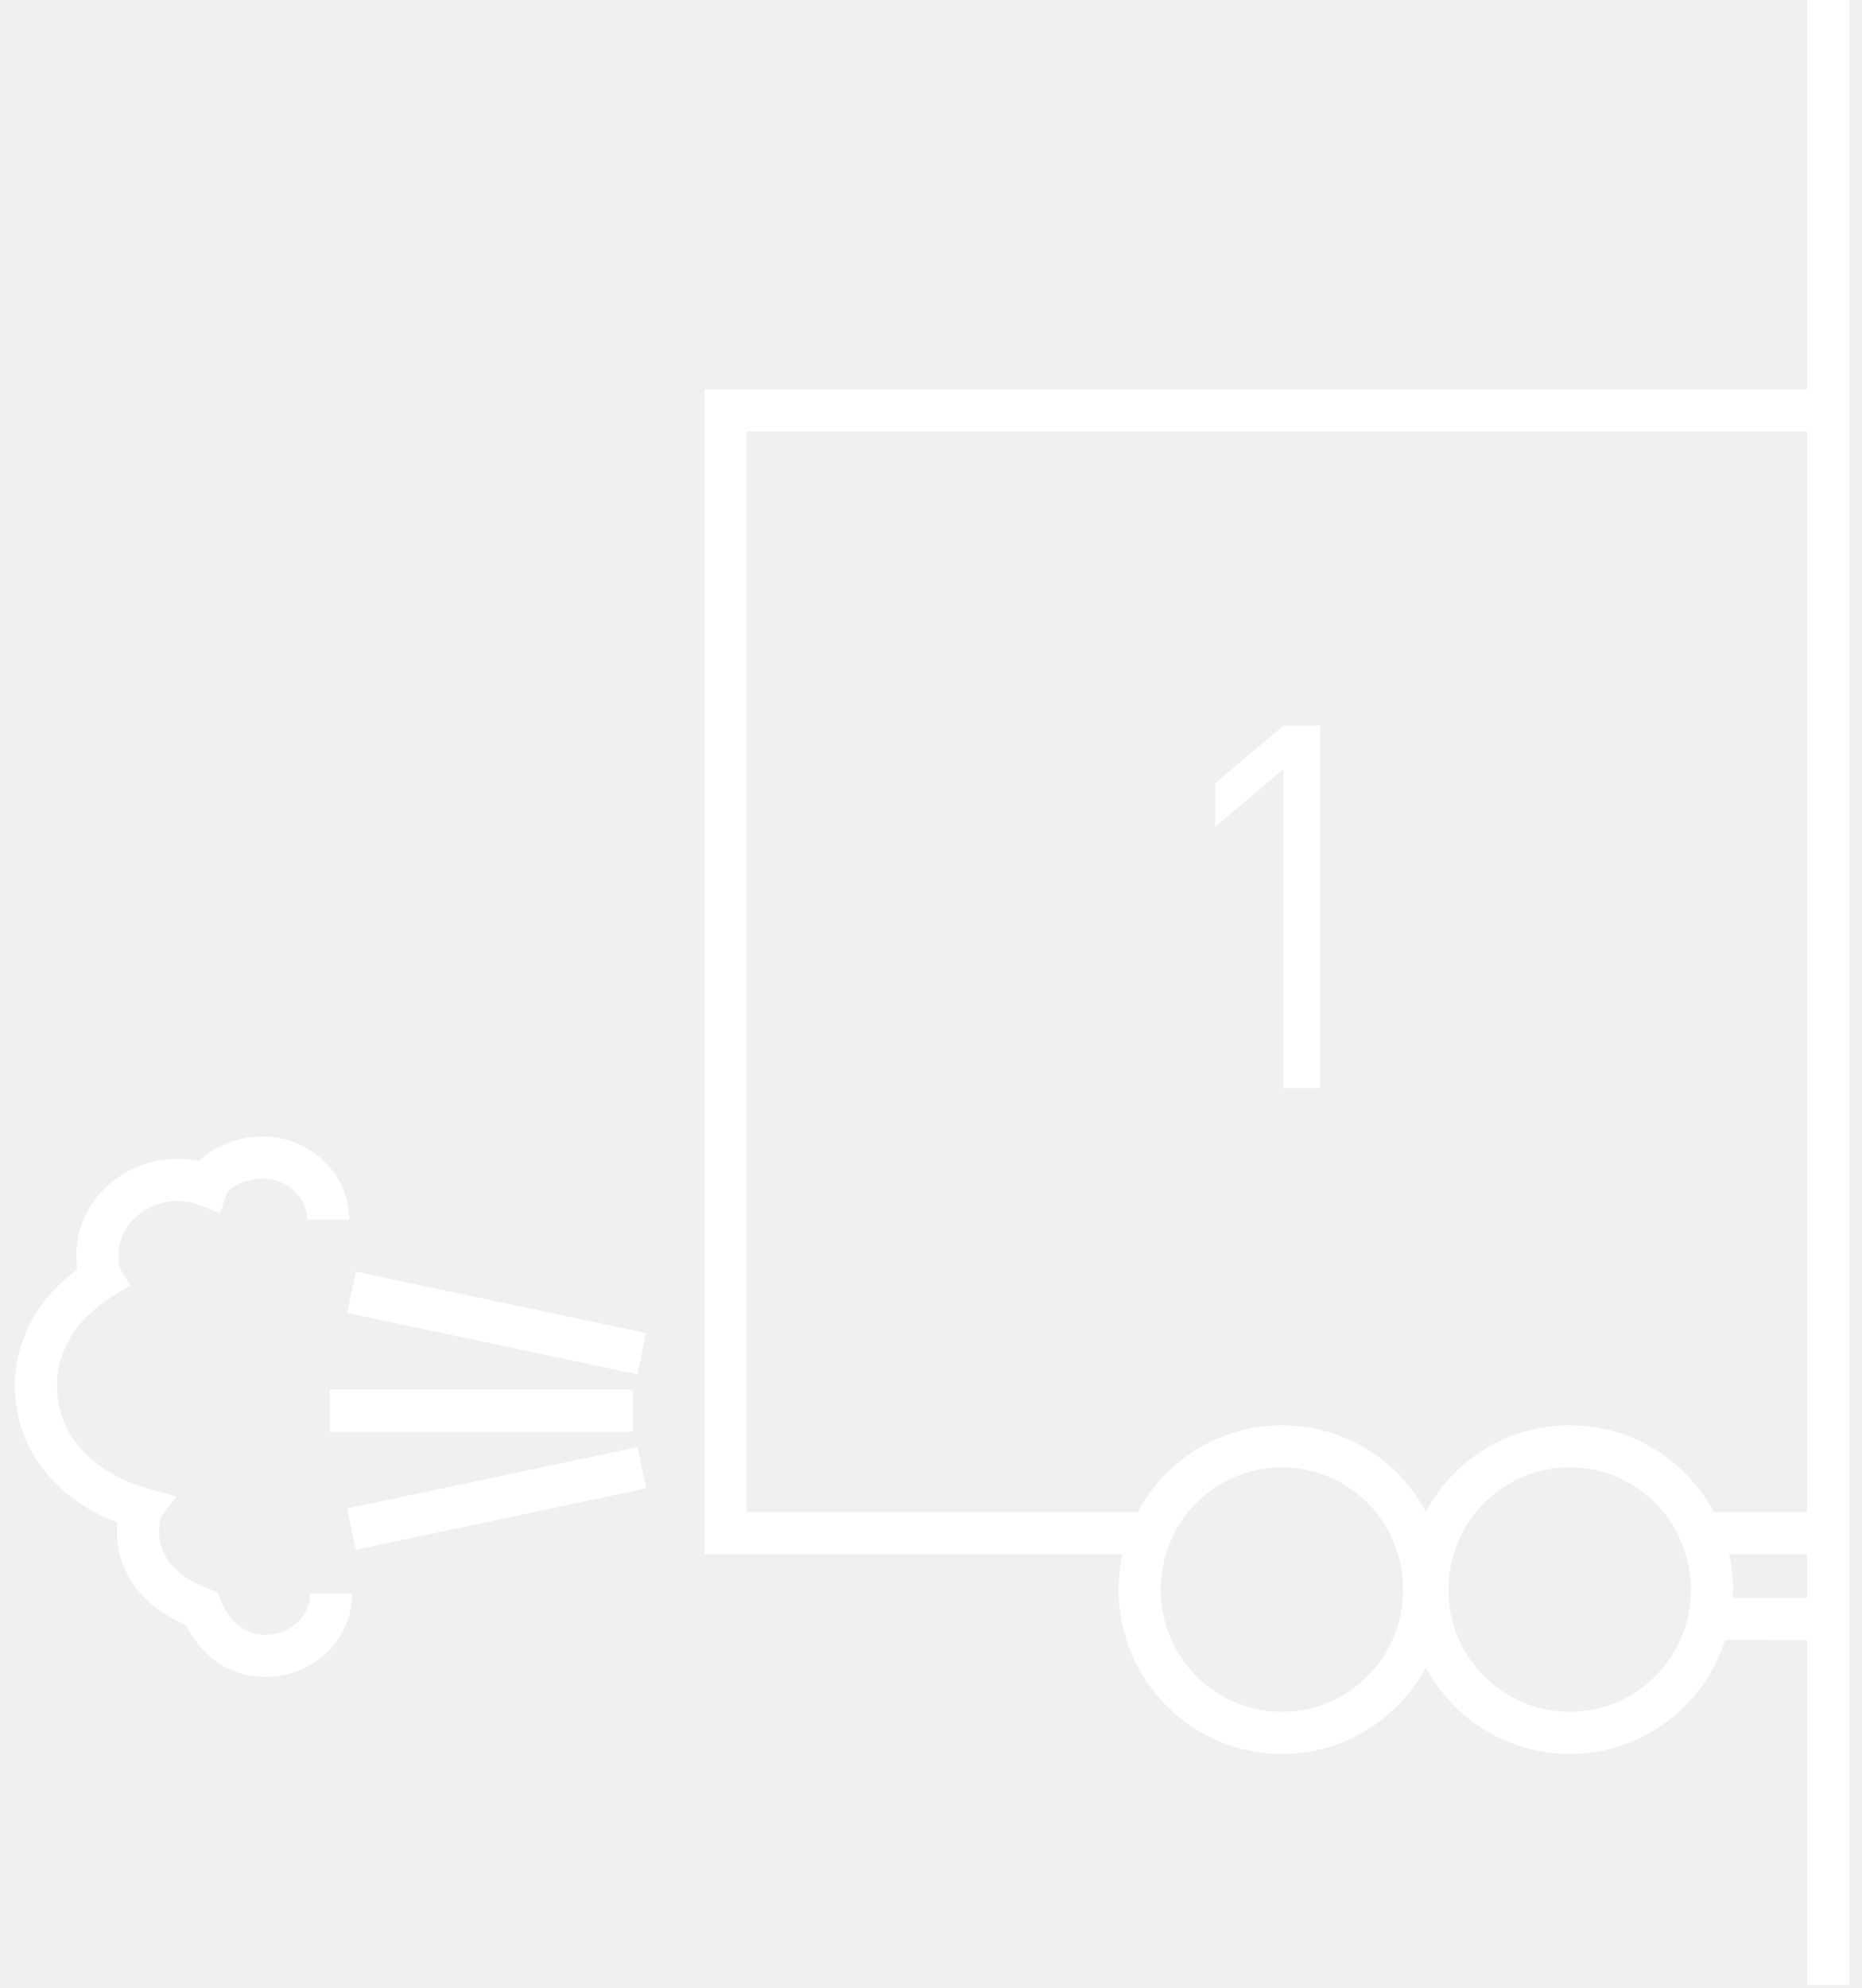
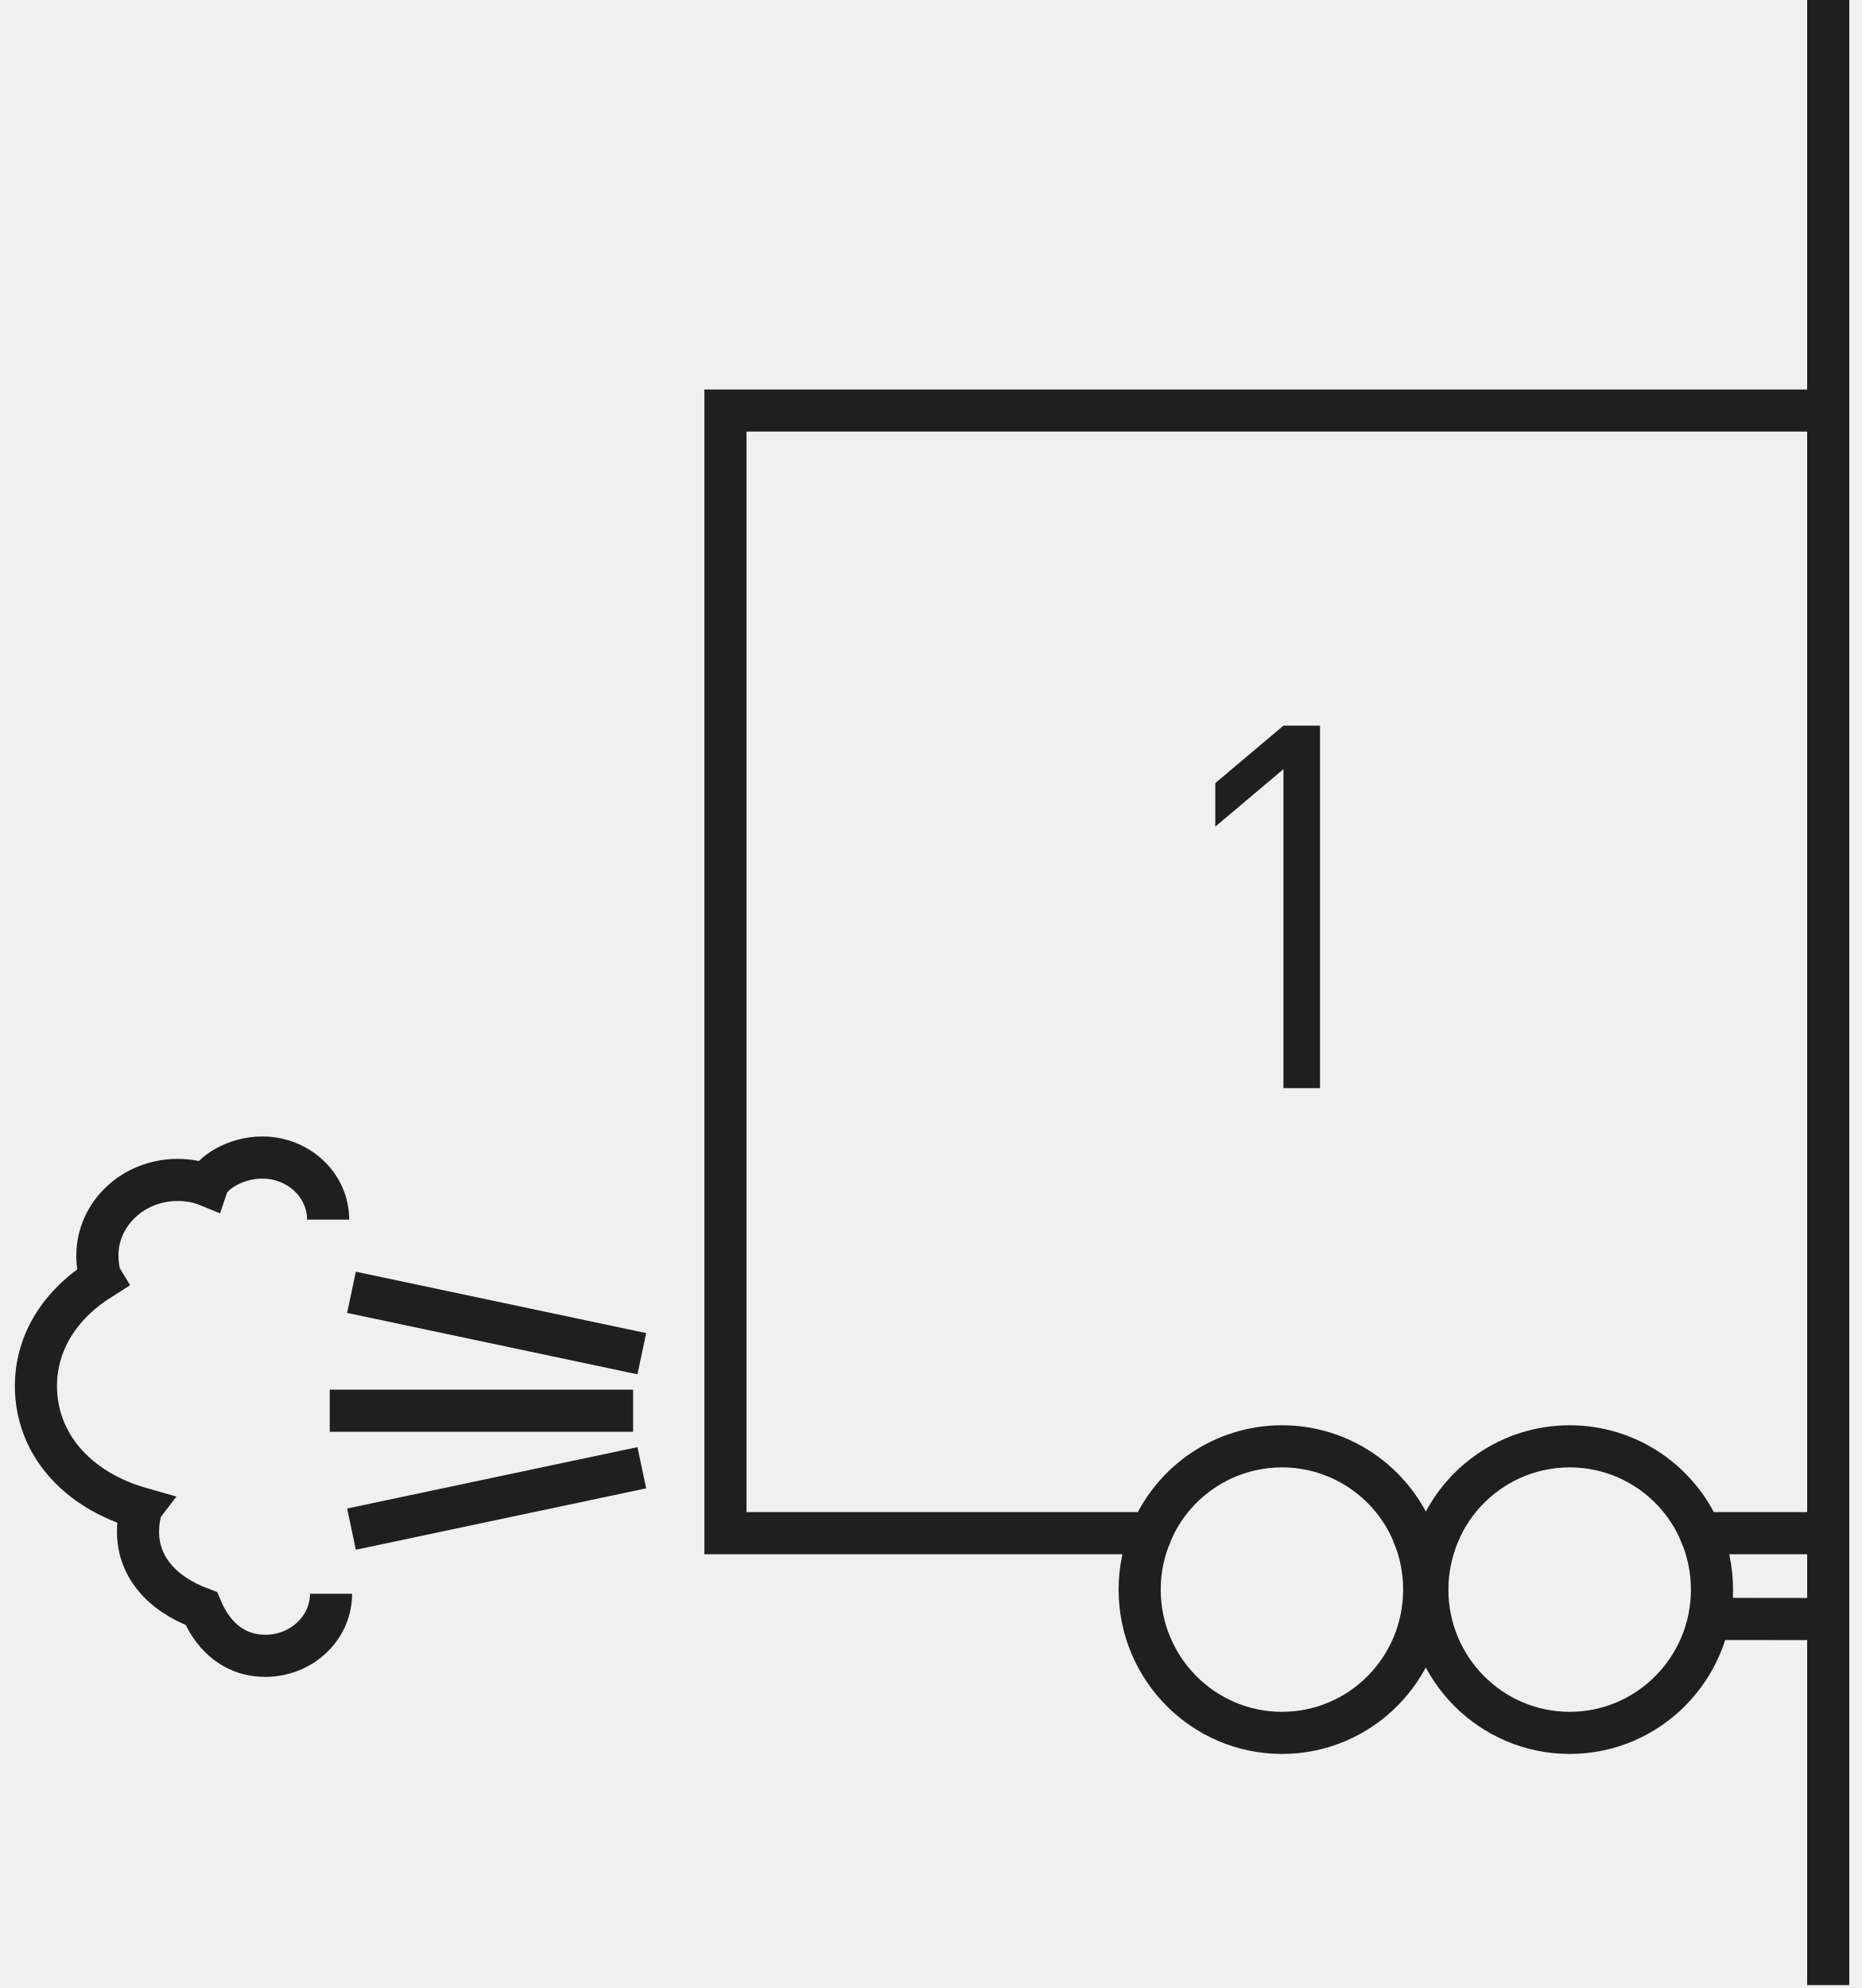
<svg xmlns="http://www.w3.org/2000/svg" xmlns:xlink="http://www.w3.org/1999/xlink" width="118px" height="126px" viewBox="0 0 118 126" version="1.1">
  <defs>
    <rect id="path-1" x="0" y="0" width="119.659" height="100.61" />
  </defs>
  <g id="Page-1" stroke="none" stroke-width="1" fill="none" fill-rule="evenodd">
-     <g id="Artboard-1" transform="translate(-954, -784)">
+     <g id="Artboard-dark" transform="translate(-954, -784)">
      <g id="expedice-jedna-+-Shape" transform="translate(951, 784)">
        <g id="expedice-jedna" transform="translate(0, 17.78824)">
          <mask id="mask-2" fill="white">
            <use xlink:href="#path-1" />
          </mask>
          <g id="Rectangle-path" />
          <g id="Group" mask="url(#mask-2)">
            <g transform="translate(5.153374, 8.152941)" id="Shape">
-               <path d="M81.526,20.05 L79.207,20.05 L74.886,23.693 L74.886,26.45 L79.207,22.807 L79.207,43.025 L81.526,43.025 L81.526,20.05 L81.526,20.05 Z" stroke="none" fill="#FFFFFF" fill-rule="evenodd" />
-               <path d="M199.266,76.77 C198.331,80.887 194.746,83.889 190.461,83.889 C186.184,83.889 182.599,80.887 181.649,76.751 L106.94,76.667" stroke="#FFFFFF" stroke-width="2.67" fill="none" />
-               <path d="M87.409,71.232 C87.88,72.36 88.13,73.555 88.13,74.809 C88.13,79.824 84.096,83.889 79.112,83.889 C74.135,83.889 70.093,79.824 70.093,74.809 C70.093,73.555 70.344,72.36 70.822,71.232" stroke="#FFFFFF" stroke-width="2.67" fill="none" />
-               <path d="M105.644,71.232 C104.297,68.015 101.087,65.728 97.355,65.728 C93.615,65.728 90.412,68.015 89.058,71.232 L87.409,71.232 C86.054,68.015 82.852,65.728 79.112,65.728 C75.379,65.728 72.169,68.015 70.822,71.232 L43.833,71.232 L43.833,0.079 L167.028,0.079 L167.028,71.232 L105.644,71.232 C106.123,72.36 106.373,73.555 106.373,74.809 C106.373,79.824 102.331,83.889 97.355,83.889 C92.371,83.889 88.329,79.824 88.329,74.809 C88.329,73.555 88.587,72.36 89.058,71.232" stroke="#FFFFFF" stroke-width="2.67" fill="none" />
-               <path d="M38.533,59.857 L20.128,55.966" stroke="#FFFFFF" stroke-width="2.67" fill="none" />
-               <path d="M38.533,67.084 L20.128,70.975" stroke="#FFFFFF" stroke-width="2.67" fill="none" />
-               <path d="M18.751,63.471 L37.98,63.471" stroke="#FFFFFF" stroke-width="2.67" fill="none" />
-               <path d="M18.832,75.074 C18.832,77.246 16.962,79.006 14.658,79.006 C12.928,79.006 11.448,78.016 10.609,76.013 C7.936,75.01 6.596,73.223 6.596,71.141 C6.596,70.447 6.744,69.785 6.825,69.674 C2.613,68.48 0.125,65.471 0.125,61.914 C0.125,59.179 1.598,56.767 4.263,55.092 C4.16,54.926 4.02,54.296 4.02,53.634 C4.02,50.988 6.294,48.844 9.107,48.844 C9.806,48.844 10.476,48.978 10.991,49.188 C11.256,48.415 12.744,47.424 14.474,47.424 C16.778,47.424 18.648,49.185 18.648,51.358" stroke="#FFFFFF" stroke-width="2.67" fill="none" />
+               <path d="M81.526,20.05 L79.207,20.05 L74.886,23.693 L74.886,26.45 L79.207,22.807 L79.207,43.025 L81.526,43.025 L81.526,20.05 L81.526,20.05 Z" stroke="none" fill="#1F1F1F" fill-rule="evenodd" />
+               <path d="M199.266,76.77 C198.331,80.887 194.746,83.889 190.461,83.889 C186.184,83.889 182.599,80.887 181.649,76.751 L106.94,76.667" stroke="#1F1F1F" stroke-width="2.67" fill="none" />
+               <path d="M87.409,71.232 C87.88,72.36 88.13,73.555 88.13,74.809 C88.13,79.824 84.096,83.889 79.112,83.889 C74.135,83.889 70.093,79.824 70.093,74.809 C70.093,73.555 70.344,72.36 70.822,71.232" stroke="#1F1F1F" stroke-width="2.67" fill="none" />
+               <path d="M105.644,71.232 C104.297,68.015 101.087,65.728 97.355,65.728 C93.615,65.728 90.412,68.015 89.058,71.232 L87.409,71.232 C86.054,68.015 82.852,65.728 79.112,65.728 C75.379,65.728 72.169,68.015 70.822,71.232 L43.833,71.232 L43.833,0.079 L167.028,0.079 L167.028,71.232 L105.644,71.232 C106.123,72.36 106.373,73.555 106.373,74.809 C106.373,79.824 102.331,83.889 97.355,83.889 C92.371,83.889 88.329,79.824 88.329,74.809 C88.329,73.555 88.587,72.36 89.058,71.232" stroke="#1F1F1F" stroke-width="2.67" fill="none" />
+               <path d="M38.533,59.857 L20.128,55.966" stroke="#1F1F1F" stroke-width="2.67" fill="none" />
+               <path d="M38.533,67.084 L20.128,70.975" stroke="#1F1F1F" stroke-width="2.67" fill="none" />
+               <path d="M18.751,63.471 L37.98,63.471" stroke="#1F1F1F" stroke-width="2.67" fill="none" />
+               <path d="M18.832,75.074 C18.832,77.246 16.962,79.006 14.658,79.006 C12.928,79.006 11.448,78.016 10.609,76.013 C7.936,75.01 6.596,73.223 6.596,71.141 C6.596,70.447 6.744,69.785 6.825,69.674 C2.613,68.48 0.125,65.471 0.125,61.914 C0.125,59.179 1.598,56.767 4.263,55.092 C4.16,54.926 4.02,54.296 4.02,53.634 C4.02,50.988 6.294,48.844 9.107,48.844 C9.806,48.844 10.476,48.978 10.991,49.188 C11.256,48.415 12.744,47.424 14.474,47.424 C16.778,47.424 18.648,49.185 18.648,51.358" stroke="#1F1F1F" stroke-width="2.67" fill="none" />
            </g>
          </g>
        </g>
-         <path d="M118.896,0 L118.896,125.815" id="Shape" stroke="#FFFFFF" stroke-width="2.67" />
+         <path d="M118.896,0 L118.896,125.815" id="Shape" stroke="#1F1F1F" stroke-width="2.67" />
      </g>
    </g>
  </g>
</svg>
